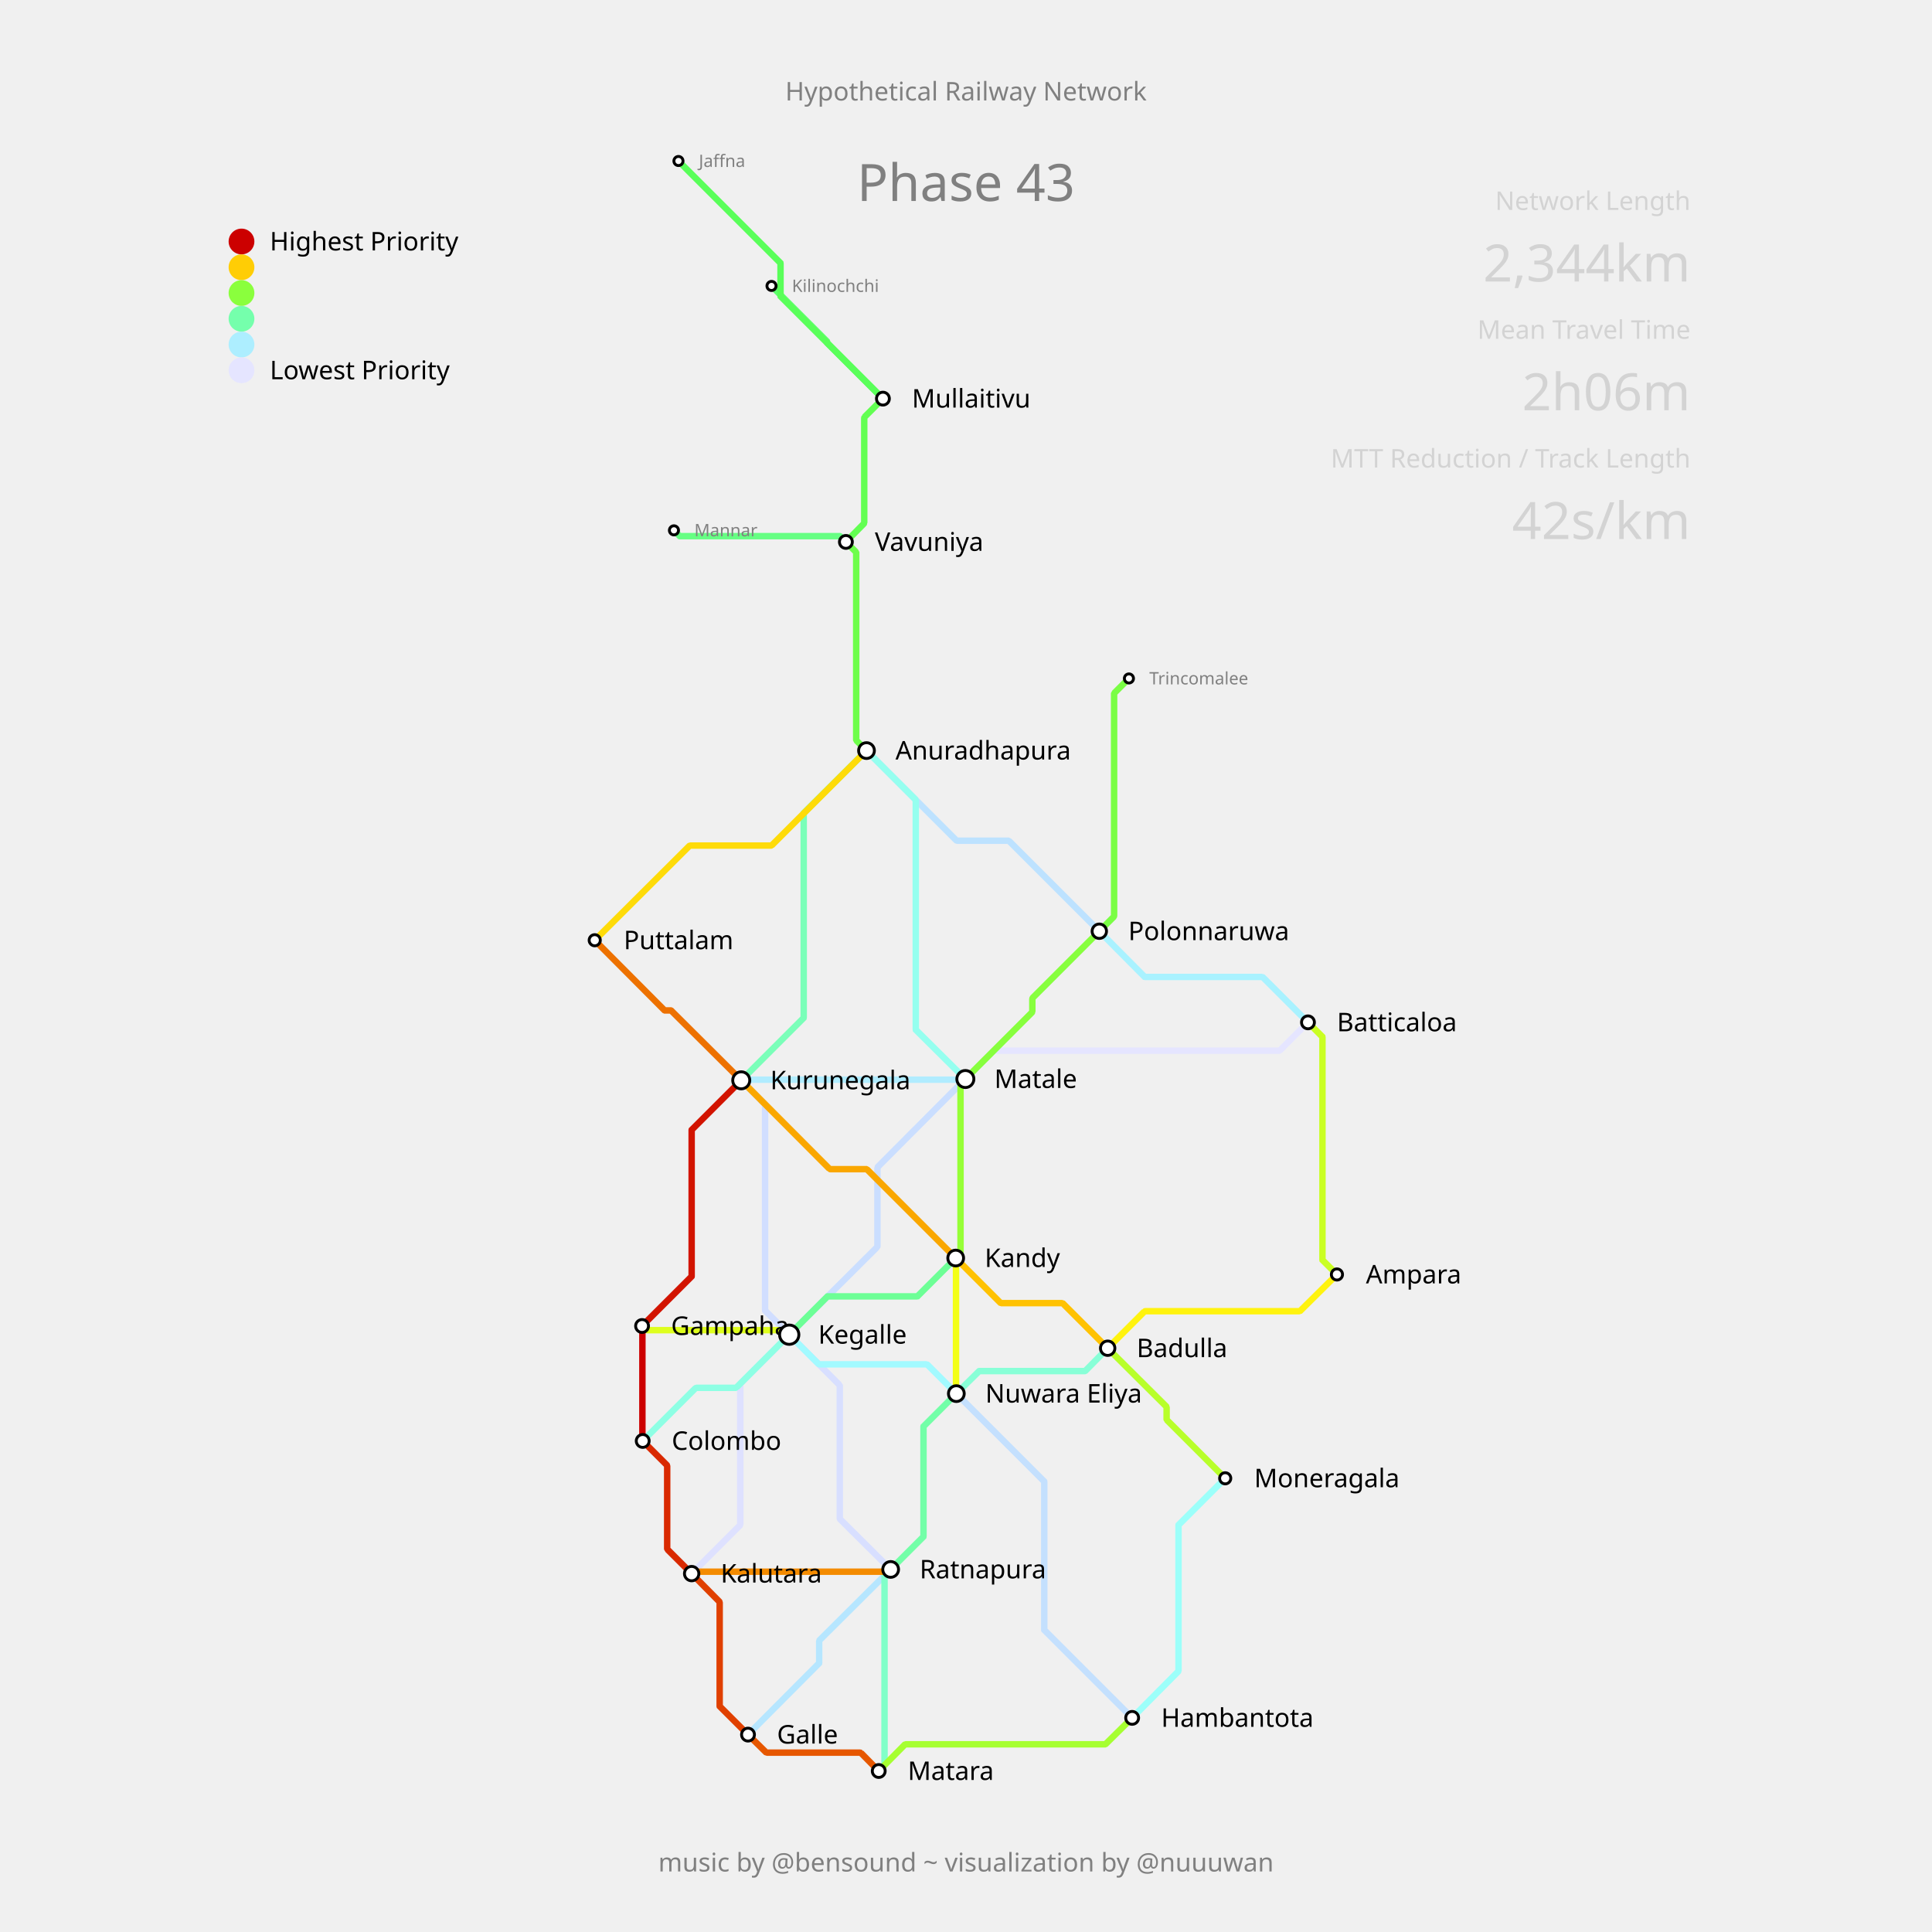
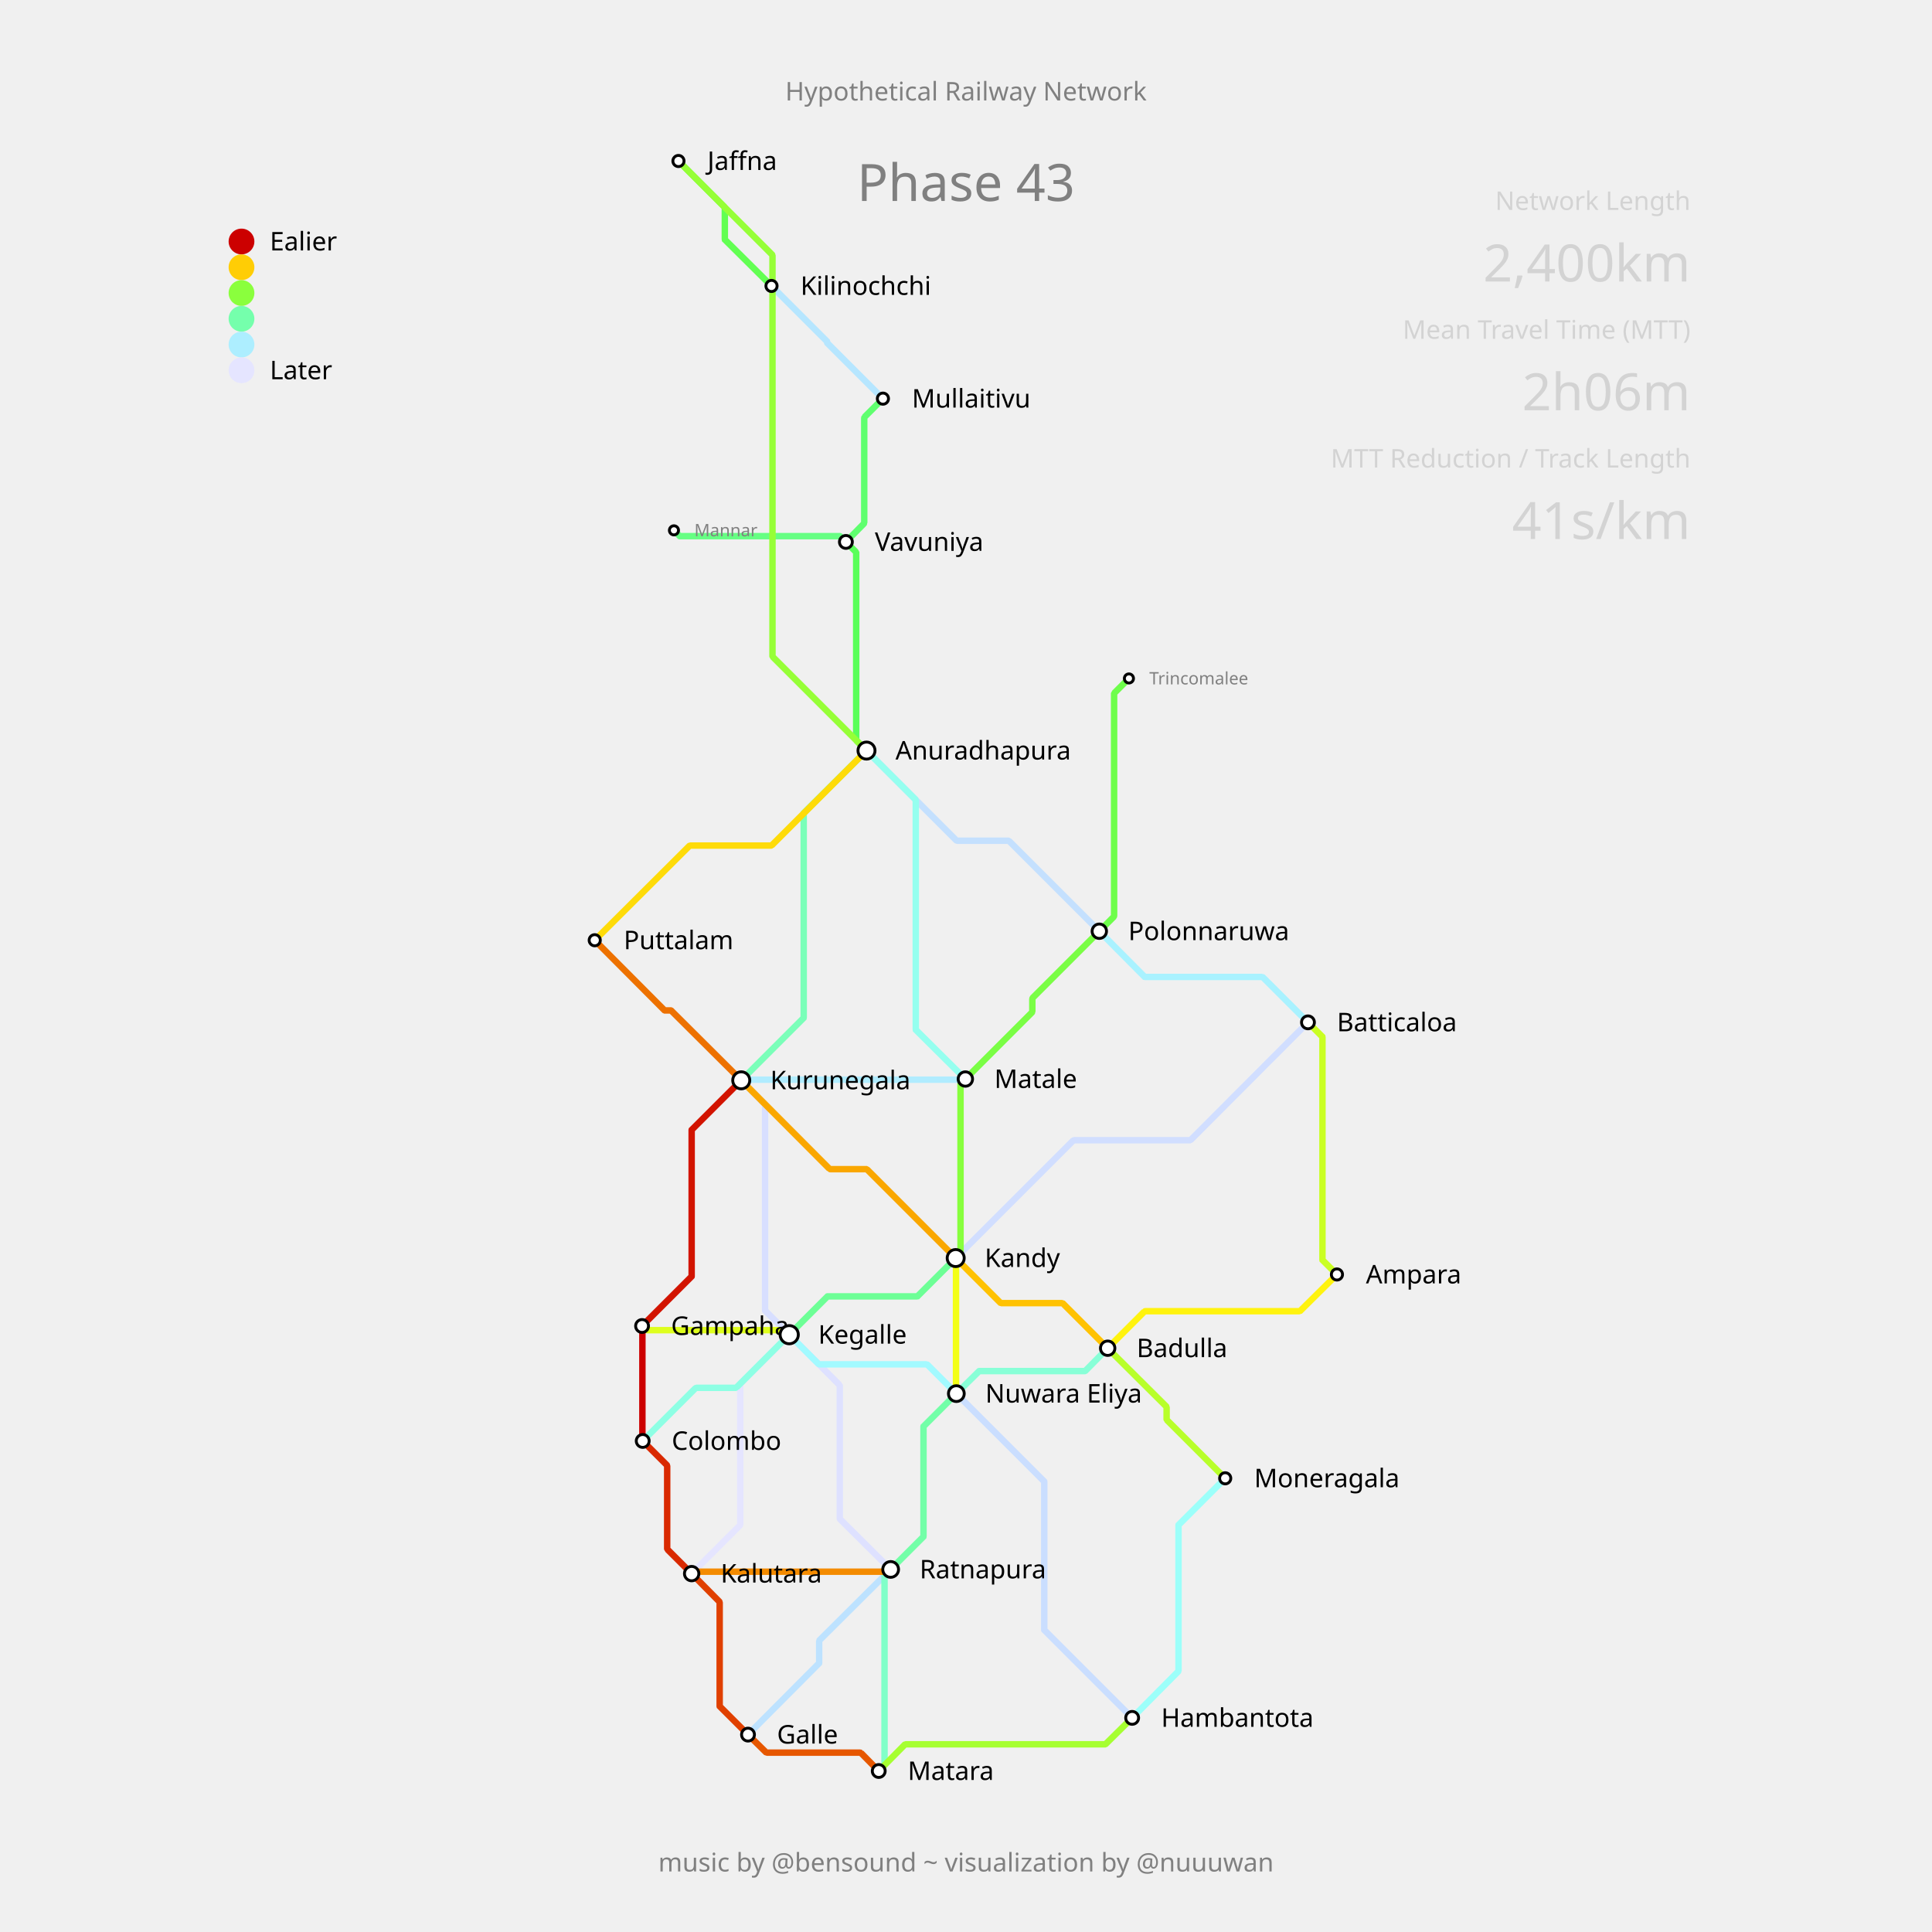
<svg xmlns="http://www.w3.org/2000/svg" width="6000" height="6000" padding="500">
  <g>
    <circle r="40" fill="#cc0000" stroke="none" stroke-width="9.0" cx="750.0" cy-offset="750.0" cy="750.0" />
-     <text fill="black" stroke="none" font-size="80" font-family="p22" font-weight="100" text-anchor="start" dominant-baseline="middle" x="838.0" y="750.0">Highest Priority</text>
+     <text fill="black" stroke="none" font-size="80" font-family="p22" font-weight="100" text-anchor="start" dominant-baseline="middle" x="838.0" y="750.0">Ealier</text>
    <circle r="40" fill="#ffcd05" stroke="none" stroke-width="9.0" cx="750.0" cy-offset="750.0" cy="830.0" />
    <text fill="black" stroke="none" font-size="80" font-family="p22" font-weight="100" text-anchor="start" dominant-baseline="middle" x="838.0" y="830.0" />
    <circle r="40" fill="#8aff3d" stroke="none" stroke-width="9.0" cx="750.0" cy-offset="750.0" cy="910.0" />
    <text fill="black" stroke="none" font-size="80" font-family="p22" font-weight="100" text-anchor="start" dominant-baseline="middle" x="838.0" y="910.0" />
    <circle r="40" fill="#75ffac" stroke="none" stroke-width="9.0" cx="750.0" cy-offset="750.0" cy="990.0" />
    <text fill="black" stroke="none" font-size="80" font-family="p22" font-weight="100" text-anchor="start" dominant-baseline="middle" x="838.0" y="990.0" />
    <circle r="40" fill="#adeeff" stroke="none" stroke-width="9.0" cx="750.0" cy-offset="750.0" cy="1070.0" />
    <text fill="black" stroke="none" font-size="80" font-family="p22" font-weight="100" text-anchor="start" dominant-baseline="middle" x="838.0" y="1070.0" />
    <circle r="40" fill="#e5e5ff" stroke="none" stroke-width="9.0" cx="750.0" cy-offset="750.0" cy="1150.0" />
-     <text fill="black" stroke="none" font-size="80" font-family="p22" font-weight="100" text-anchor="start" dominant-baseline="middle" x="838.0" y="1150.0">Lowest Priority</text>
+     <text fill="black" stroke="none" font-size="80" font-family="p22" font-weight="100" text-anchor="start" dominant-baseline="middle" x="838.0" y="1150.0">Later</text>
  </g>
  <text x="3000.0" y="250.0" fill="gray" stroke="none" font-size="80" font-family="p22" text-anchor="middle" dominant-baseline="hanging">Hypothetical Railway Network</text>
  <text x="3000.0" y="500" fill="gray" stroke="none" font-size="160" font-family="p22" text-anchor="middle" dominant-baseline="hanging">Phase 43</text>
  <text x="3000.0" y="5750.0" fill="gray" stroke="none" font-size="80" font-family="p22" text-anchor="middle" dominant-baseline="hanging">music by @bensound ~ visualization by @nuuuwan</text>
  <text x="5250.0" y="590.0" fill="lightgrey" stroke="none" font-size="80.0" font-family="p22" text-anchor="end" dominant-baseline="hanging">Network Length</text>
-   <text x="5250.0" y="750.0" fill="lightgrey" stroke="none" font-size="160" font-family="p22" text-anchor="end" dominant-baseline="hanging">2,344km</text>
-   <text x="5250.0" y="990.0" fill="lightgrey" stroke="none" font-size="80.0" font-family="p22" text-anchor="end" dominant-baseline="hanging">Mean Travel Time</text>
+   <text x="5250.0" y="750.0" fill="lightgrey" stroke="none" font-size="160" font-family="p22" text-anchor="end" dominant-baseline="hanging">2,400km</text>
+   <text x="5250.0" y="990.0" fill="lightgrey" stroke="none" font-size="80.0" font-family="p22" text-anchor="end" dominant-baseline="hanging">Mean Travel Time (MTT)</text>
  <text x="5250.0" y="1150.0" fill="lightgrey" stroke="none" font-size="160" font-family="p22" text-anchor="end" dominant-baseline="hanging">2h06m</text>
  <text x="5250.0" y="1390.0" fill="lightgrey" stroke="none" font-size="80.0" font-family="p22" text-anchor="end" dominant-baseline="hanging">MTT Reduction / Track Length</text>
-   <text x="5250.0" y="1550.0" fill="lightgrey" stroke="none" font-size="160" font-family="p22" text-anchor="end" dominant-baseline="hanging">42s/km</text>
-   <path fill="none" stroke="#e5e5ff" stroke-width="20" stroke-opacity="1" d="M 2998.0,3351.0 L 3084.939,3264.061 C 3084.943,3264.057 3087.495,3263.0 3087.5,3263.0 L 3972.5,3263.0 C 3972.505,3263.0 3975.057,3261.943 3975.061,3261.939 L 4062.0,3175.0" />
-   <path fill="none" stroke="#dee1ff" stroke-width="20" stroke-opacity="1" d="M 2148.0,4887.0 L 2297.939,4737.061 C 2297.943,4737.057 2299.0,4734.505 2299.0,4734.5 L 2299.0,4298.5 C 2299.0,4298.495 2300.057,4295.943 2300.061,4295.939 L 2451.0,4145.0" />
-   <path fill="none" stroke="#d8dfff" stroke-width="20" stroke-opacity="1" d="M 2766.0,4874.0 L 2609.064,4718.057 C 2609.06,4718.054 2608.0,4715.505 2608.0,4715.5 L 2608.0,4303.5 C 2608.0,4303.495 2606.943,4300.943 2606.939,4300.939 L 2451.0,4145.0" />
-   <path fill="none" stroke="#d1deff" stroke-width="20" stroke-opacity="1" d="M 2302.0,3355.0 L 2374.946,3428.932 C 2374.95,3428.936 2376.0,3431.495 2376.0,3431.5 L 2376.0,4068.5 C 2376.0,4068.505 2377.057,4071.057 2377.061,4071.061 L 2451.0,4145.0" />
-   <path fill="none" stroke="#cadeff" stroke-width="20" stroke-opacity="1" d="M 2998.0,3351.0 L 2726.059,3623.937 C 2726.055,3623.941 2725.0,3626.495 2725.0,3626.5 L 2725.0,3870.5 C 2725.0,3870.505 2723.941,3873.055 2723.937,3873.059 L 2451.0,4145.0" />
-   <path fill="none" stroke="#c4e0fe" stroke-width="20" stroke-opacity="1" d="M 2970.0,4328.0 L 3241.939,4599.939 C 3241.943,4599.943 3243.0,4602.495 3243.0,4602.5 L 3243.0,5060.5 C 3243.0,5060.505 3244.057,5063.057 3244.061,5063.061 L 3516.0,5335.0" />
-   <path fill="none" stroke="#bde2ff" stroke-width="20" stroke-opacity="1" d="M 2691.0,2331.0 L 2969.939,2609.939 C 2969.943,2609.943 2972.495,2611.0 2972.5,2611.0 L 3131.5,2611.0 C 3131.505,2611.0 3134.057,2612.057 3134.061,2612.061 L 3414.0,2892.0" />
-   <path fill="none" stroke="#b6e6ff" stroke-width="20" stroke-opacity="1" d="M 2323.0,5387.0 L 2542.942,5166.063 C 2542.945,5166.06 2544.0,5163.505 2544.0,5163.5 L 2544.0,5096.5 C 2544.0,5096.495 2545.06,5093.945 2545.063,5093.942 L 2766.0,4874.0" />
+   <text x="5250.0" y="1550.0" fill="lightgrey" stroke="none" font-size="160" font-family="p22" text-anchor="end" dominant-baseline="hanging">41s/km</text>
+   <path fill="none" stroke="#e5e5ff" stroke-width="20" stroke-opacity="1" d="M 2148.0,4887.0 L 2297.939,4737.061 C 2297.943,4737.057 2299.0,4734.505 2299.0,4734.5 L 2299.0,4298.5 C 2299.0,4298.495 2300.057,4295.943 2300.061,4295.939 L 2451.0,4145.0" />
+   <path fill="none" stroke="#dee1ff" stroke-width="20" stroke-opacity="1" d="M 2766.0,4874.0 L 2609.064,4718.057 C 2609.06,4718.054 2608.0,4715.505 2608.0,4715.5 L 2608.0,4303.5 C 2608.0,4303.495 2606.943,4300.943 2606.939,4300.939 L 2451.0,4145.0" />
+   <path fill="none" stroke="#d8dfff" stroke-width="20" stroke-opacity="1" d="M 2302.0,3355.0 L 2374.946,3428.932 C 2374.95,3428.936 2376.0,3431.495 2376.0,3431.5 L 2376.0,4068.5 C 2376.0,4068.505 2377.057,4071.057 2377.061,4071.061 L 2451.0,4145.0" />
+   <path fill="none" stroke="#d1deff" stroke-width="20" stroke-opacity="1" d="M 2968.0,3907.0 L 3332.939,3542.061 C 3332.943,3542.057 3335.495,3541.0 3335.5,3541.0 L 3695.5,3541.0 C 3695.505,3541.0 3698.056,3539.941 3698.059,3539.938 L 4062.0,3175.0" />
+   <path fill="none" stroke="#cadeff" stroke-width="20" stroke-opacity="1" d="M 2970.0,4328.0 L 3241.939,4599.939 C 3241.943,4599.943 3243.0,4602.495 3243.0,4602.5 L 3243.0,5060.5 C 3243.0,5060.505 3244.057,5063.057 3244.061,5063.061 L 3516.0,5335.0" />
+   <path fill="none" stroke="#c4e0fe" stroke-width="20" stroke-opacity="1" d="M 2691.0,2331.0 L 2969.939,2609.939 C 2969.943,2609.943 2972.495,2611.0 2972.5,2611.0 L 3131.5,2611.0 C 3131.505,2611.0 3134.057,2612.057 3134.061,2612.061 L 3414.0,2892.0" />
+   <path fill="none" stroke="#bde2ff" stroke-width="20" stroke-opacity="1" d="M 2323.0,5387.0 L 2542.942,5166.063 C 2542.945,5166.06 2544.0,5163.505 2544.0,5163.5 L 2544.0,5096.5 C 2544.0,5096.495 2545.06,5093.945 2545.063,5093.942 L 2766.0,4874.0" />
+   <path fill="none" stroke="#b6e6ff" stroke-width="20" stroke-opacity="1" d="M 2742.0,1238.0 L 2569.141,1065.141 C 2569.141,1065.141 2569.0,1064.801 2569.0,1064.8 L 2569.0,1061.19 C 2569.0,1061.189 2568.866,1060.866 2568.866,1060.866 L 2396.0,888.0" />
  <path fill="none" stroke="#b0ecff" stroke-width="20" stroke-opacity="1" d="M 2998.0,3351.0 L 2996.1,3352.9 C 2996.1,3352.9 2995.859,3353.0 2995.859,3353.0 L 2304.141,3353.0 C 2304.141,3353.0 2303.9,3353.1 2303.9,3353.1 L 2302.0,3355.0" />
  <path fill="none" stroke="#a9f2ff" stroke-width="20" stroke-opacity="1" d="M 4062.0,3175.0 L 3922.061,3035.061 C 3922.057,3035.057 3919.505,3034.0 3919.5,3034.0 L 3556.5,3034.0 C 3556.495,3034.0 3553.947,3032.939 3553.943,3032.936 L 3414.0,2892.0" />
  <path fill="none" stroke="#a2faff" stroke-width="20" stroke-opacity="1" d="M 2970.0,4328.0 L 2880.061,4238.061 C 2880.057,4238.057 2877.505,4237.0 2877.5,4237.0 L 2544.5,4237.0 C 2544.495,4237.0 2541.943,4235.943 2541.939,4235.939 L 2451.0,4145.0" />
  <path fill="none" stroke="#9cfffa" stroke-width="20" stroke-opacity="1" d="M 3516.0,5335.0 L 3658.943,5191.064 C 3658.947,5191.061 3660.0,5188.505 3660.0,5188.5 L 3660.0,4737.5 C 3660.0,4737.495 3661.057,4734.943 3661.061,4734.939 L 3805.0,4591.0" />
  <path fill="none" stroke="#95ffef" stroke-width="20" stroke-opacity="1" d="M 2998.0,3351.0 L 2845.064,3199.057 C 2845.061,3199.054 2844.0,3196.505 2844.0,3196.5 L 2844.0,2485.5 C 2844.0,2485.495 2842.943,2482.943 2842.939,2482.939 L 2691.0,2331.0" />
  <path fill="none" stroke="#8effe4" stroke-width="20" stroke-opacity="1" d="M 1996.0,4475.0 L 2159.939,4311.061 C 2159.943,4311.057 2162.495,4310.0 2162.5,4310.0 L 2284.5,4310.0 C 2284.505,4310.0 2287.057,4308.943 2287.061,4308.939 L 2451.0,4145.0" />
  <path fill="none" stroke="#88ffd7" stroke-width="20" stroke-opacity="1" d="M 2970.0,4328.0 L 3039.932,4259.053 C 3039.935,4259.05 3042.495,4258.0 3042.5,4258.0 L 3368.5,4258.0 C 3368.505,4258.0 3371.05,4256.935 3371.053,4256.932 L 3440.0,4187.0" />
  <path fill="none" stroke="#81ffc9" stroke-width="20" stroke-opacity="1" d="M 2729.0,5500.0 L 2746.1,5481.95 C 2746.103,5481.947 2747.0,5479.696 2747.0,5479.691 L 2747.0,4893.309 C 2747.0,4893.304 2747.947,4891.103 2747.95,4891.1 L 2766.0,4874.0" />
  <path fill="none" stroke="#7affb9" stroke-width="20" stroke-opacity="1" d="M 2302.0,3355.0 L 2494.939,3162.061 C 2494.943,3162.057 2496.0,3159.505 2496.0,3159.5 L 2496.0,2526.5 C 2496.0,2526.495 2497.06,2523.946 2497.063,2523.942 L 2691.0,2331.0" />
  <path fill="none" stroke="#73ffa8" stroke-width="20" stroke-opacity="1" d="M 2970.0,4328.0 L 2869.061,4428.939 C 2869.057,4428.943 2868.0,4431.495 2868.0,4431.5 L 2868.0,4770.5 C 2868.0,4770.505 2866.943,4773.057 2866.939,4773.061 L 2766.0,4874.0" />
  <path fill="none" stroke="#6dff96" stroke-width="20" stroke-opacity="1" d="M 2968.0,3907.0 L 2850.061,4024.939 C 2850.057,4024.943 2847.505,4026.0 2847.5,4026.0 L 2571.5,4026.0 C 2571.495,4026.0 2568.943,4027.057 2568.939,4027.061 L 2451.0,4145.0" />
  <path fill="none" stroke="#66ff83" stroke-width="20" stroke-opacity="1" d="M 2093.0,1647.0 L 2110.1,1664.1 C 2110.103,1664.103 2112.269,1665.0 2112.273,1665.0 L 2607.727,1665.0 C 2607.731,1665.0 2609.897,1665.897 2609.9,1665.9 L 2627.0,1683.0" />
-   <path fill="none" stroke="#5fff6f" stroke-width="20" stroke-opacity="1" d="M 2742.0,1238.0 L 2569.141,1065.141 C 2569.141,1065.141 2569.0,1064.801 2569.0,1064.8 L 2569.0,1061.19 C 2569.0,1061.189 2568.866,1060.866 2568.866,1060.866 L 2396.0,888.0" />
-   <path fill="none" stroke="#59ff59" stroke-width="20" stroke-opacity="1" d="M 2107.0,500.0 L 2422.939,815.939 C 2422.943,815.943 2424.0,818.495 2424.0,818.5 L 2424.0,918.5 C 2424.0,918.505 2425.057,921.057 2425.061,921.061 L 2742.0,1238.0" />
-   <path fill="none" stroke="#62ff52" stroke-width="20" stroke-opacity="1" d="M 2627.0,1683.0 L 2682.949,1626.07 C 2682.952,1626.066 2684.0,1623.505 2684.0,1623.5 L 2684.0,1297.5 C 2684.0,1297.495 2685.057,1294.943 2685.061,1294.939 L 2742.0,1238.0" />
-   <path fill="none" stroke="#6efe4b" stroke-width="20" stroke-opacity="1" d="M 2627.0,1683.0 L 2657.939,1713.939 C 2657.943,1713.943 2659.0,1716.495 2659.0,1716.5 L 2659.0,2297.5 C 2659.0,2297.505 2660.057,2300.057 2660.061,2300.061 L 2691.0,2331.0" />
-   <path fill="none" stroke="#7afe45" stroke-width="20" stroke-opacity="1" d="M 3506.0,2107.0 L 3461.061,2151.939 C 3461.057,2151.943 3460.0,2154.495 3460.0,2154.5 L 3460.0,2844.5 C 3460.0,2844.505 3458.943,2847.057 3458.939,2847.061 L 3414.0,2892.0" />
-   <path fill="none" stroke="#87ff3e" stroke-width="20" stroke-opacity="1" d="M 2998.0,3351.0 L 3204.939,3144.061 C 3204.943,3144.057 3206.0,3141.505 3206.0,3141.5 L 3206.0,3101.5 C 3206.0,3101.495 3207.057,3098.943 3207.061,3098.939 L 3414.0,2892.0" />
-   <path fill="none" stroke="#96ff37" stroke-width="20" stroke-opacity="1" d="M 2968.0,3907.0 L 2982.25,3892.75 C 2982.253,3892.747 2983.0,3890.943 2983.0,3890.939 L 2983.0,3367.061 C 2983.0,3367.057 2983.747,3365.253 2983.75,3365.25 L 2998.0,3351.0" />
+   <path fill="none" stroke="#5fff6f" stroke-width="20" stroke-opacity="1" d="M 2627.0,1683.0 L 2682.949,1626.07 C 2682.952,1626.066 2684.0,1623.505 2684.0,1623.5 L 2684.0,1297.5 C 2684.0,1297.495 2685.057,1294.943 2685.061,1294.939 L 2742.0,1238.0" />
+   <path fill="none" stroke="#59ff59" stroke-width="20" stroke-opacity="1" d="M 2627.0,1683.0 L 2657.939,1713.939 C 2657.943,1713.943 2659.0,1716.495 2659.0,1716.5 L 2659.0,2297.5 C 2659.0,2297.505 2660.057,2300.057 2660.061,2300.061 L 2691.0,2331.0" />
+   <path fill="none" stroke="#62ff52" stroke-width="20" stroke-opacity="1" d="M 2107.0,500.0 L 2249.939,642.939 C 2249.943,642.943 2251.0,645.495 2251.0,645.5 L 2251.0,742.5 C 2251.0,742.505 2252.061,745.053 2252.064,745.057 L 2396.0,888.0" />
+   <path fill="none" stroke="#6efe4b" stroke-width="20" stroke-opacity="1" d="M 3506.0,2107.0 L 3461.061,2151.939 C 3461.057,2151.943 3460.0,2154.495 3460.0,2154.5 L 3460.0,2844.5 C 3460.0,2844.505 3458.943,2847.057 3458.939,2847.061 L 3414.0,2892.0" />
+   <path fill="none" stroke="#7afe45" stroke-width="20" stroke-opacity="1" d="M 2998.0,3351.0 L 3204.939,3144.061 C 3204.943,3144.057 3206.0,3141.505 3206.0,3141.5 L 3206.0,3101.5 C 3206.0,3101.495 3207.057,3098.943 3207.061,3098.939 L 3414.0,2892.0" />
+   <path fill="none" stroke="#87ff3e" stroke-width="20" stroke-opacity="1" d="M 2968.0,3907.0 L 2982.25,3892.75 C 2982.253,3892.747 2983.0,3890.943 2983.0,3890.939 L 2983.0,3367.061 C 2983.0,3367.057 2983.747,3365.253 2983.75,3365.25 L 2998.0,3351.0" />
+   <path fill="none" stroke="#96ff37" stroke-width="20" stroke-opacity="1" d="M 2107.0,500.0 L 2397.939,790.939 C 2397.943,790.943 2399.0,793.495 2399.0,793.5 L 2399.0,2037.5 C 2399.0,2037.505 2400.057,2040.057 2400.061,2040.061 L 2691.0,2331.0" />
  <path fill="none" stroke="#a6ff31" stroke-width="20" stroke-opacity="1" d="M 2729.0,5500.0 L 2809.946,5418.067 C 2809.949,5418.064 2812.495,5417.0 2812.5,5417.0 L 3431.5,5417.0 C 3431.505,5417.0 3434.064,5415.949 3434.067,5415.946 L 3516.0,5335.0" />
  <path fill="none" stroke="#b8ff2a" stroke-width="20" stroke-opacity="1" d="M 3440.0,4187.0 L 3621.936,4367.942 C 3621.94,4367.946 3623.0,4370.495 3623.0,4370.5 L 3623.0,4407.5 C 3623.0,4407.505 3624.057,4410.057 3624.061,4410.061 L 3805.0,4591.0" />
  <path fill="none" stroke="#caff23" stroke-width="20" stroke-opacity="1" d="M 4062.0,3175.0 L 4105.939,3218.939 C 4105.943,3218.943 4107.0,3221.495 4107.0,3221.5 L 4107.0,3911.5 C 4107.0,3911.505 4108.057,3914.057 4108.061,3914.061 L 4152.0,3958.0" />
  <path fill="none" stroke="#deff1d" stroke-width="20" stroke-opacity="1" d="M 1994.0,4118.0 L 2007.3,4130.35 C 2007.302,4130.352 2008.952,4131.0 2008.955,4131.0 L 2437.045,4131.0 C 2437.048,4131.0 2438.648,4131.698 2438.65,4131.7 L 2451.0,4145.0" />
  <path fill="none" stroke="#f3ff16" stroke-width="20" stroke-opacity="1" d="M 2968.0,3907.0 L 2968.95,3907.95 C 2968.95,3907.95 2969.0,3908.07 2969.0,3908.071 L 2969.0,4326.929 C 2969.0,4326.93 2969.05,4327.05 2969.05,4327.05 L 2970.0,4328.0" />
  <path fill="none" stroke="#fff30f" stroke-width="20" stroke-opacity="1" d="M 4152.0,3958.0 L 4038.065,4070.944 C 4038.062,4070.948 4035.505,4072.0 4035.5,4072.0 L 3556.5,4072.0 C 3556.495,4072.0 3553.943,4073.057 3553.939,4073.061 L 3440.0,4187.0" />
  <path fill="none" stroke="#fedb09" stroke-width="20" stroke-opacity="1" d="M 1847.0,2920.0 L 2140.938,2627.059 C 2140.941,2627.055 2143.495,2626.0 2143.5,2626.0 L 2394.5,2626.0 C 2394.505,2626.0 2397.057,2624.943 2397.061,2624.939 L 2691.0,2331.0" />
  <path fill="none" stroke="#ffc202" stroke-width="20" stroke-opacity="1" d="M 2968.0,3907.0 L 3106.939,4045.939 C 3106.943,4045.943 3109.495,4047.0 3109.5,4047.0 L 3298.5,4047.0 C 3298.505,4047.0 3301.057,4048.057 3301.061,4048.061 L 3440.0,4187.0" />
  <path fill="none" stroke="#faa700" stroke-width="20" stroke-opacity="1" d="M 2968.0,3907.0 L 2693.061,3632.061 C 2693.057,3632.057 2690.505,3631.0 2690.5,3631.0 L 2578.5,3631.0 C 2578.495,3631.0 2575.945,3629.941 2575.941,3629.937 L 2302.0,3355.0" />
  <path fill="none" stroke="#f48b00" stroke-width="20" stroke-opacity="1" d="M 2148.0,4887.0 L 2153.7,4881.3 C 2153.701,4881.299 2154.423,4881.0 2154.424,4881.0 L 2758.505,4881.0 C 2758.507,4881.0 2759.349,4880.651 2759.35,4880.65 L 2766.0,4874.0" />
  <path fill="none" stroke="#ed7100" stroke-width="20" stroke-opacity="1" d="M 2302.0,3355.0 L 2084.709,3138.705 C 2084.706,3138.703 2083.003,3138.0 2083.0,3138.0 L 2064.95,3138.0 C 2064.947,3138.0 2063.332,3137.329 2063.33,3137.327 L 1847.0,2920.0" />
  <path fill="none" stroke="#e65700" stroke-width="20" stroke-opacity="1" d="M 2323.0,5387.0 L 2378.93,5441.949 C 2378.934,5441.952 2381.495,5443.0 2381.5,5443.0 L 2671.5,5443.0 C 2671.505,5443.0 2674.048,5444.066 2674.051,5444.07 L 2729.0,5500.0" />
  <path fill="none" stroke="#e04000" stroke-width="20" stroke-opacity="1" d="M 2148.0,4887.0 L 2233.945,4973.933 C 2233.949,4973.937 2235.0,4976.495 2235.0,4976.5 L 2235.0,5297.5 C 2235.0,5297.505 2236.057,5300.057 2236.061,5300.061 L 2323.0,5387.0" />
  <path fill="none" stroke="#d92900" stroke-width="20" stroke-opacity="1" d="M 1996.0,4475.0 L 2070.939,4549.939 C 2070.943,4549.943 2072.0,4552.495 2072.0,4552.5 L 2072.0,4809.5 C 2072.0,4809.505 2073.057,4812.057 2073.061,4812.061 L 2148.0,4887.0" />
  <path fill="none" stroke="#d21400" stroke-width="20" stroke-opacity="1" d="M 1994.0,4118.0 L 2146.939,3965.061 C 2146.943,3965.057 2148.0,3962.505 2148.0,3962.5 L 2148.0,3510.5 C 2148.0,3510.495 2149.057,3507.943 2149.061,3507.939 L 2302.0,3355.0" />
  <path fill="none" stroke="#cc0000" stroke-width="20" stroke-opacity="1" d="M 1996.0,4475.0 L 1995.05,4475.0 C 1995.05,4475.0 1995.0,4474.95 1995.0,4474.95 L 1995.0,4119.071 C 1995.0,4119.07 1994.95,4118.95 1994.95,4118.95 L 1994.0,4118.0" />
  <g>
    <circle r="20.0" fill="white" stroke="black" stroke-width="9.0" cx="1996" cy="4475" />
    <text fill="black" stroke="none" font-size="80" font-family="p22" font-weight="100" text-anchor="start" dominant-baseline="middle" x="2086" y="4475">Colombo</text>
  </g>
  <g>
    <circle r="20.0" fill="white" stroke="black" stroke-width="9.0" cx="1994" cy="4118" />
    <text fill="black" stroke="none" font-size="80" font-family="p22" font-weight="100" text-anchor="start" dominant-baseline="middle" x="2084" y="4118">Gampaha</text>
  </g>
  <g>
    <circle r="22.361" fill="white" stroke="black" stroke-width="9.0" cx="2148" cy="4887" />
    <text fill="black" stroke="none" font-size="80" font-family="p22" font-weight="100" text-anchor="start" dominant-baseline="middle" x="2238" y="4887">Kalutara</text>
  </g>
  <g>
-     <circle r="24.495" fill="white" stroke="black" stroke-width="9.0" cx="2968" cy="3907" />
+     <circle r="26.458" fill="white" stroke="black" stroke-width="9.0" cx="2968" cy="3907" />
    <text fill="black" stroke="none" font-size="80" font-family="p22" font-weight="100" text-anchor="start" dominant-baseline="middle" x="3058" y="3907">Kandy</text>
  </g>
  <g>
-     <circle r="26.458" fill="white" stroke="black" stroke-width="9.0" cx="2998" cy="3351" />
+     <circle r="22.361" fill="white" stroke="black" stroke-width="9.0" cx="2998" cy="3351" />
    <text fill="black" stroke="none" font-size="80" font-family="p22" font-weight="100" text-anchor="start" dominant-baseline="middle" x="3088" y="3351">Matale</text>
  </g>
  <g>
    <circle r="24.495" fill="white" stroke="black" stroke-width="9.0" cx="2970" cy="4328" />
    <text fill="black" stroke="none" font-size="80" font-family="p22" font-weight="100" text-anchor="start" dominant-baseline="middle" x="3060" y="4328">Nuwara Eliya</text>
  </g>
  <g>
    <circle r="20.0" fill="white" stroke="black" stroke-width="9.0" cx="2323" cy="5387" />
    <text fill="black" stroke="none" font-size="80" font-family="p22" font-weight="100" text-anchor="start" dominant-baseline="middle" x="2413" y="5387">Galle</text>
  </g>
  <g>
    <circle r="20.0" fill="white" stroke="black" stroke-width="9.0" cx="2729" cy="5500" />
    <text fill="black" stroke="none" font-size="80" font-family="p22" font-weight="100" text-anchor="start" dominant-baseline="middle" x="2819" y="5500">Matara</text>
  </g>
  <g>
    <circle r="20.0" fill="white" stroke="black" stroke-width="9.0" cx="3516" cy="5335" />
    <text fill="black" stroke="none" font-size="80" font-family="p22" font-weight="100" text-anchor="start" dominant-baseline="middle" x="3606" y="5335">Hambantota</text>
  </g>
  <g>
-     <circle r="14.142" fill="white" stroke="black" stroke-width="9.0" cx="2107" cy="500" />
-     <text fill="gray" stroke="none" font-size="53.333" font-family="p22" font-weight="100" text-anchor="start" dominant-baseline="middle" x="2170.333" y="500">Jaffna</text>
+     <circle r="17.321" fill="white" stroke="black" stroke-width="9.0" cx="2107" cy="500" />
+     <text fill="black" stroke="none" font-size="80" font-family="p22" font-weight="100" text-anchor="start" dominant-baseline="middle" x="2197" y="500">Jaffna</text>
  </g>
  <g>
    <circle r="14.142" fill="white" stroke="black" stroke-width="9.0" cx="2093" cy="1647" />
    <text fill="gray" stroke="none" font-size="53.333" font-family="p22" font-weight="100" text-anchor="start" dominant-baseline="middle" x="2156.333" y="1647">Mannar</text>
  </g>
  <g>
    <circle r="20.0" fill="white" stroke="black" stroke-width="9.0" cx="2627" cy="1683" />
    <text fill="black" stroke="none" font-size="80" font-family="p22" font-weight="100" text-anchor="start" dominant-baseline="middle" x="2717" y="1683">Vavuniya</text>
  </g>
  <g>
-     <circle r="20.0" fill="white" stroke="black" stroke-width="9.0" cx="2742" cy="1238" />
+     <circle r="17.321" fill="white" stroke="black" stroke-width="9.0" cx="2742" cy="1238" />
    <text fill="black" stroke="none" font-size="80" font-family="p22" font-weight="100" text-anchor="start" dominant-baseline="middle" x="2832" y="1238">Mullaitivu</text>
  </g>
  <g>
-     <circle r="14.142" fill="white" stroke="black" stroke-width="9.0" cx="2396" cy="888" />
-     <text fill="gray" stroke="none" font-size="53.333" font-family="p22" font-weight="100" text-anchor="start" dominant-baseline="middle" x="2459.333" y="888">Kilinochchi</text>
+     <circle r="17.321" fill="white" stroke="black" stroke-width="9.0" cx="2396" cy="888" />
+     <text fill="black" stroke="none" font-size="80" font-family="p22" font-weight="100" text-anchor="start" dominant-baseline="middle" x="2486" y="888">Kilinochchi</text>
  </g>
  <g>
    <circle r="20.0" fill="white" stroke="black" stroke-width="9.0" cx="4062" cy="3175" />
    <text fill="black" stroke="none" font-size="80" font-family="p22" font-weight="100" text-anchor="start" dominant-baseline="middle" x="4152" y="3175">Batticaloa</text>
  </g>
  <g>
    <circle r="17.321" fill="white" stroke="black" stroke-width="9.0" cx="4152" cy="3958" />
    <text fill="black" stroke="none" font-size="80" font-family="p22" font-weight="100" text-anchor="start" dominant-baseline="middle" x="4242" y="3958">Ampara</text>
  </g>
  <g>
    <circle r="14.142" fill="white" stroke="black" stroke-width="9.0" cx="3506" cy="2107" />
    <text fill="gray" stroke="none" font-size="53.333" font-family="p22" font-weight="100" text-anchor="start" dominant-baseline="middle" x="3569.333" y="2107">Trincomalee</text>
  </g>
  <g>
    <circle r="26.458" fill="white" stroke="black" stroke-width="9.0" cx="2302" cy="3355" />
    <text fill="black" stroke="none" font-size="80" font-family="p22" font-weight="100" text-anchor="start" dominant-baseline="middle" x="2392" y="3355">Kurunegala</text>
  </g>
  <g>
    <circle r="17.321" fill="white" stroke="black" stroke-width="9.0" cx="1847" cy="2920" />
    <text fill="black" stroke="none" font-size="80" font-family="p22" font-weight="100" text-anchor="start" dominant-baseline="middle" x="1937" y="2920">Puttalam</text>
  </g>
  <g>
-     <circle r="24.495" fill="white" stroke="black" stroke-width="9.0" cx="2691" cy="2331" />
+     <circle r="26.458" fill="white" stroke="black" stroke-width="9.0" cx="2691" cy="2331" />
    <text fill="black" stroke="none" font-size="80" font-family="p22" font-weight="100" text-anchor="start" dominant-baseline="middle" x="2781" y="2331">Anuradhapura</text>
  </g>
  <g>
    <circle r="22.361" fill="white" stroke="black" stroke-width="9.0" cx="3414" cy="2892" />
    <text fill="black" stroke="none" font-size="80" font-family="p22" font-weight="100" text-anchor="start" dominant-baseline="middle" x="3504" y="2892">Polonnaruwa</text>
  </g>
  <g>
    <circle r="22.361" fill="white" stroke="black" stroke-width="9.0" cx="3440" cy="4187" />
    <text fill="black" stroke="none" font-size="80" font-family="p22" font-weight="100" text-anchor="start" dominant-baseline="middle" x="3530" y="4187">Badulla</text>
  </g>
  <g>
    <circle r="17.321" fill="white" stroke="black" stroke-width="9.0" cx="3805" cy="4591" />
    <text fill="black" stroke="none" font-size="80" font-family="p22" font-weight="100" text-anchor="start" dominant-baseline="middle" x="3895" y="4591">Moneragala</text>
  </g>
  <g>
    <circle r="24.495" fill="white" stroke="black" stroke-width="9.0" cx="2766" cy="4874" />
    <text fill="black" stroke="none" font-size="80" font-family="p22" font-weight="100" text-anchor="start" dominant-baseline="middle" x="2856" y="4874">Ratnapura</text>
  </g>
  <g>
-     <circle r="30.0" fill="white" stroke="black" stroke-width="9.0" cx="2451" cy="4145" />
+     <circle r="28.284" fill="white" stroke="black" stroke-width="9.0" cx="2451" cy="4145" />
    <text fill="black" stroke="none" font-size="80" font-family="p22" font-weight="100" text-anchor="start" dominant-baseline="middle" x="2541" y="4145">Kegalle</text>
  </g>
</svg>
